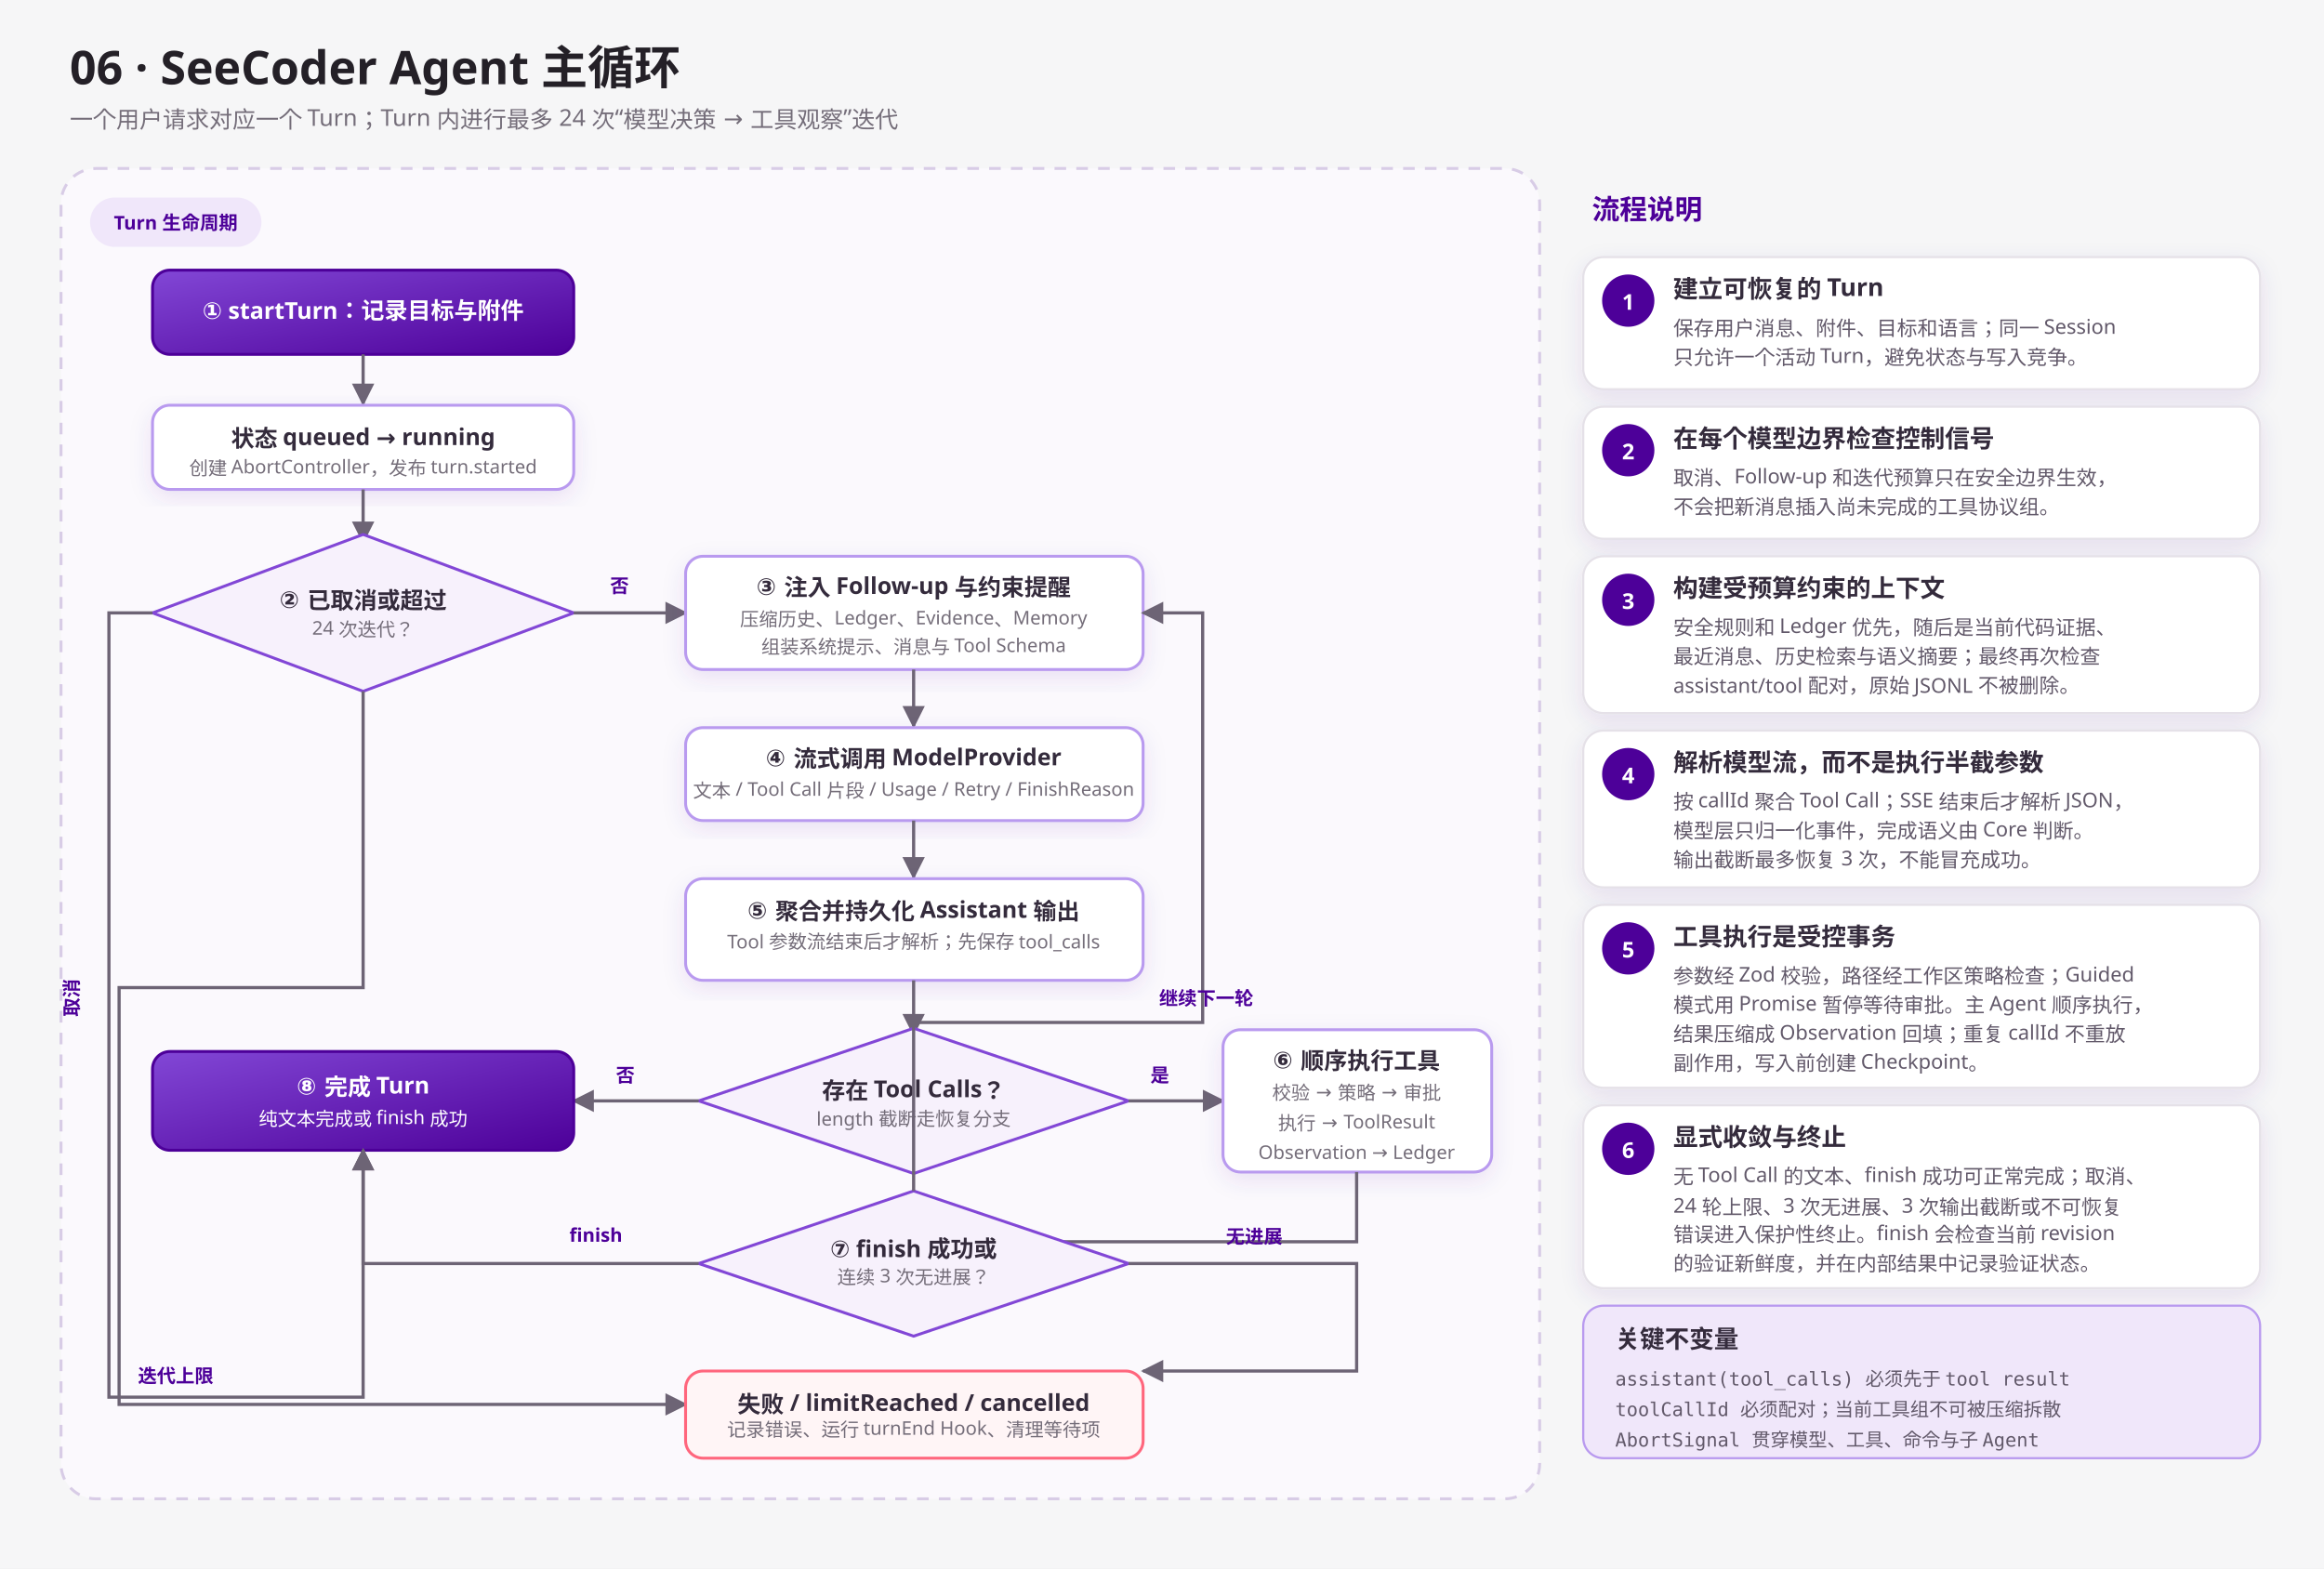
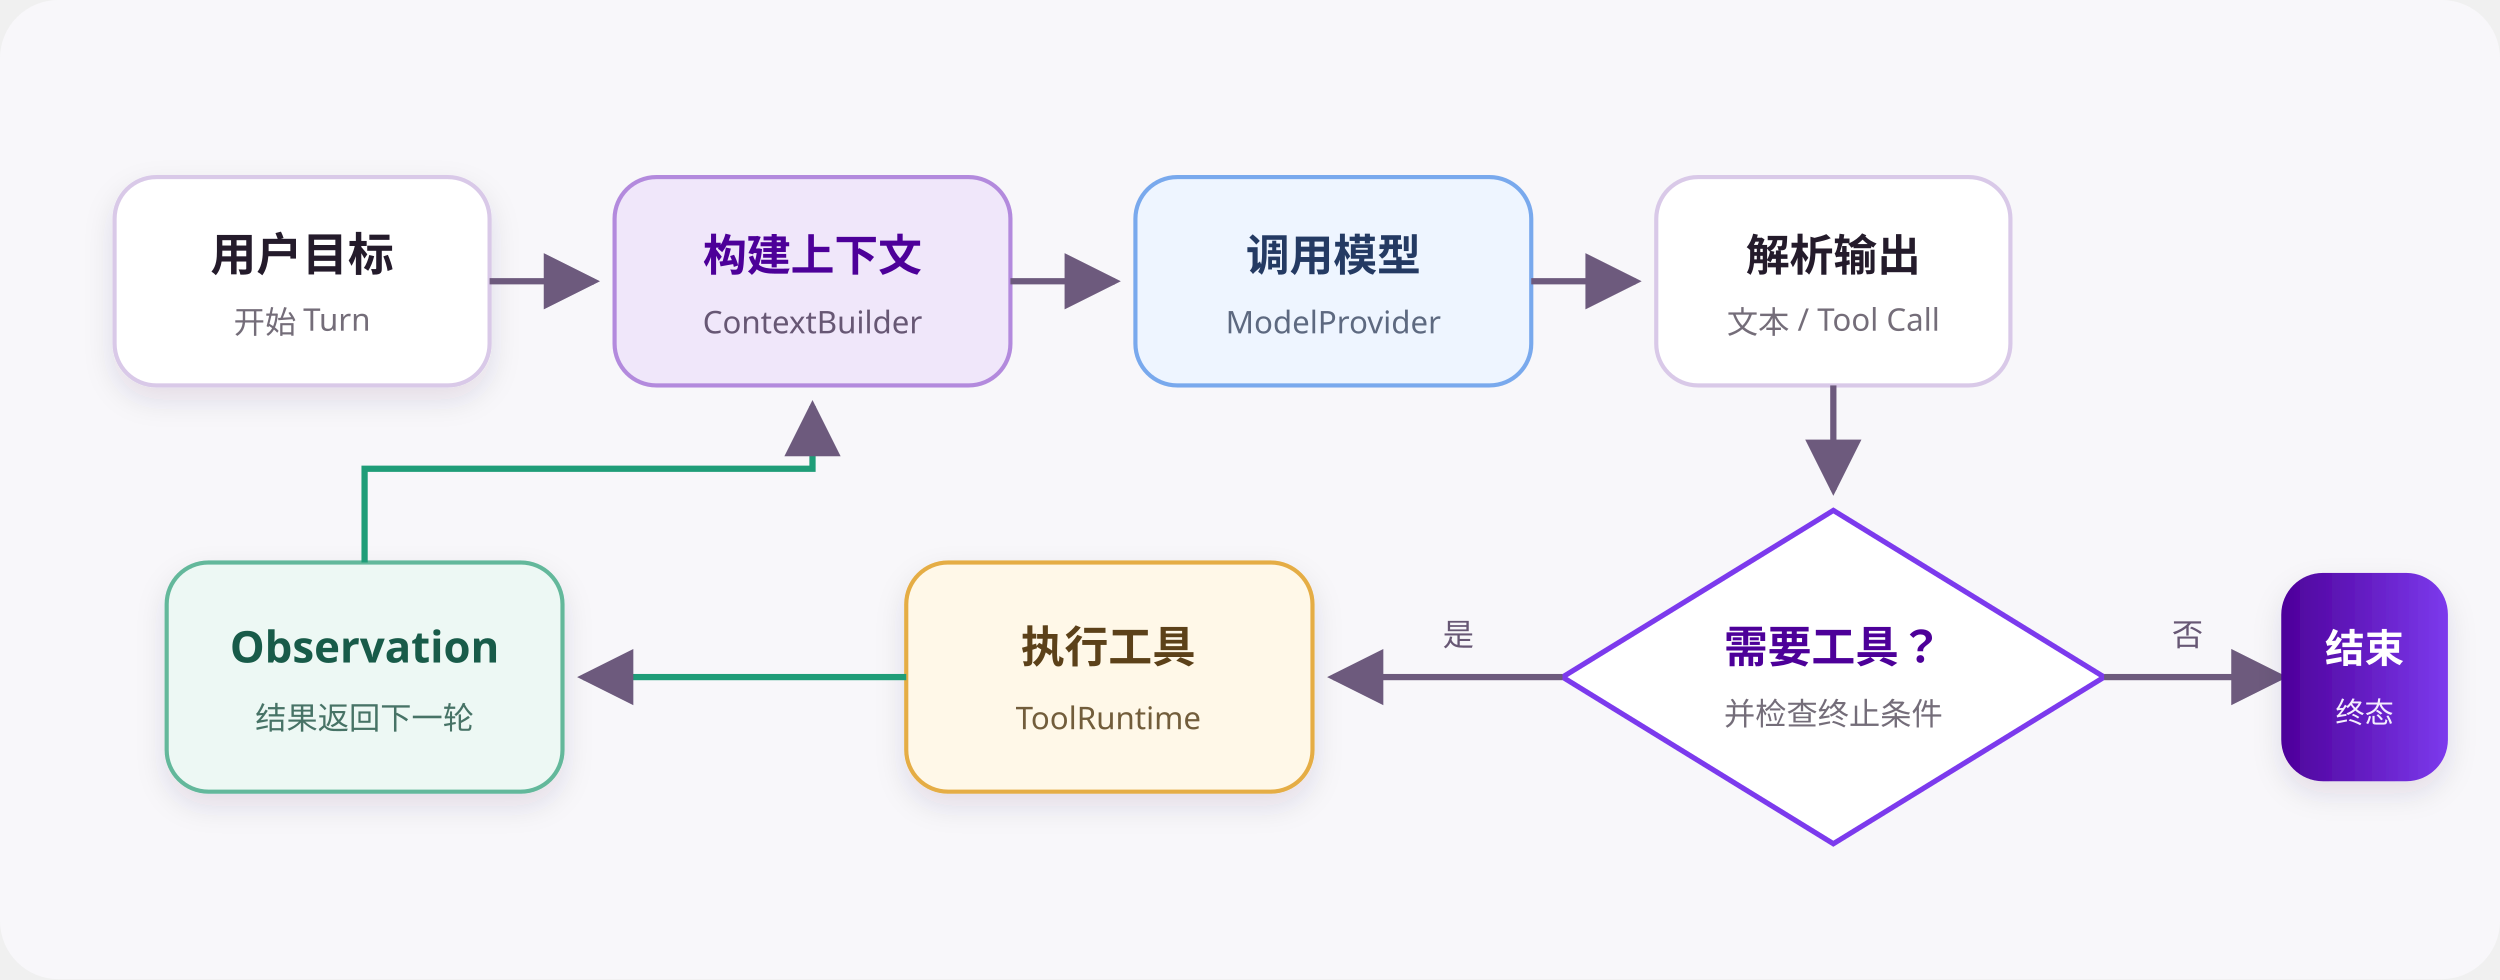
- <svg xmlns="http://www.w3.org/2000/svg" width="1600" height="1080" viewBox="0 0 1600 1080" role="img" aria-labelledby="title desc">
+ <svg xmlns="http://www.w3.org/2000/svg" width="1200" height="470" viewBox="0 0 1200 470" role="img" aria-labelledby="title desc">
  <defs>
-     <linearGradient id="brand" x1="0" y1="0" x2="1" y2="1">
-       <stop stop-color="#8247d6" />
-       <stop offset="1" stop-color="#4d0099" />
+     <linearGradient id="brand" x1="0" x2="1">
+       <stop stop-color="#4d0099" />
+       <stop offset="1" stop-color="#7c3aed" />
    </linearGradient>
-     <filter id="shadow" x="-20%" y="-20%" width="140%" height="140%">
-       <feDropShadow dx="0" dy="5" stdDeviation="8" flood-color="#4d0099" flood-opacity=".10" />
+     <marker id="arrow" markerWidth="9" markerHeight="9" refX="8" refY="4.5" orient="auto">
+       <path d="M0 0L9 4.5L0 9Z" fill="#6d5a7d" />
+     </marker>
+     <filter id="shadow" x="-20%" y="-20%" width="140%" height="150%">
+       <feDropShadow dx="0" dy="6" stdDeviation="7" flood-color="#32104f" flood-opacity=".11" />
    </filter>
-     <marker id="arrow" viewBox="0 0 10 10" refX="9" refY="5" markerWidth="7" markerHeight="7" orient="auto-start-reverse">
-       <path d="M0 0L10 5L0 10Z" fill="#6d6475" />
-     </marker>
-     <style>
-       .title{font:700 32px 'Segoe UI','Microsoft YaHei',sans-serif;fill:#242027}.subtitle{font:400 16px 'Segoe UI','Microsoft YaHei',sans-serif;fill:#746d79}
-       .lane{fill:#fbf9fd;stroke:#d8cce6;stroke-width:2;stroke-dasharray:8 7}.node{fill:#fff;stroke:#b99aef;stroke-width:2;filter:url(#shadow)}
-       .decision{fill:#f7f1fc;stroke:#8247d6;stroke-width:2}.terminal{fill:url(#brand);stroke:#4d0099;stroke-width:2}.error{fill:#fff5f6;stroke:#ff667d;stroke-width:2}
-       .txt{font:600 16px 'Segoe UI','Microsoft YaHei',sans-serif;fill:#342b3c;text-anchor:middle;dominant-baseline:middle}.small{font:400 13px 'Segoe UI','Microsoft YaHei',sans-serif;fill:#746d79;text-anchor:middle}.white{fill:#fff}
-       .edge{fill:none;stroke:#6d6475;stroke-width:2.2;marker-end:url(#arrow)}.label{font:600 13px 'Segoe UI','Microsoft YaHei',sans-serif;fill:#4d0099}
-       .badge{fill:#4d0099}.badgeText{font:700 15px 'Segoe UI','Microsoft YaHei',sans-serif;fill:#fff;text-anchor:middle;dominant-baseline:middle}
-       .card{fill:#fff;stroke:#e5e1e8;stroke-width:1.5;filter:url(#shadow)}.cardTitle{font:700 17px 'Segoe UI','Microsoft YaHei',sans-serif;fill:#342b3c}.cardBody{font:400 14px 'Segoe UI','Microsoft YaHei',sans-serif;fill:#62596a}
-       .section{font:700 19px 'Segoe UI','Microsoft YaHei',sans-serif;fill:#4d0099}.mono{font:500 13px Consolas,'Microsoft YaHei',monospace;fill:#62596a}
-     </style>
  </defs>
-   <rect width="1600" height="1080" fill="#f6f6f7" />
-   <text x="48" y="58" class="title">06 · SeeCoder Agent 主循环</text>
-   <text x="48" y="88" class="subtitle">一个用户请求对应一个 Turn；Turn 内进行最多 24 次“模型决策 → 工具观察”迭代</text>
-   <rect x="42" y="116" width="1018" height="916" rx="24" class="lane" />
-   <rect x="62" y="136" width="118" height="34" rx="17" fill="#f0e7fa" />
-   <text x="121" y="158" class="label" text-anchor="middle">Turn 生命周期</text>
-   <rect x="105" y="186" width="290" height="58" rx="12" class="terminal" />
-   <text x="250" y="215" class="txt white">① startTurn：记录目标与附件</text>
-   <path d="M250 244V278" class="edge" />
-   <rect x="105" y="279" width="290" height="58" rx="12" class="node" />
-   <text x="250" y="302" class="txt">状态 queued → running</text>
-   <text x="250" y="327" class="small">创建 AbortController，发布 turn.started</text>
-   <path d="M250 337V373" class="edge" />
-   <polygon points="250,368 395,422 250,476 105,422" class="decision" />
-   <text x="250" y="414" class="txt">② 已取消或超过</text>
-   <text x="250" y="437" class="small">24 次迭代？</text>
-   <path d="M395 422H472" class="edge" />
-   <text x="420" y="408" class="label">否</text>
-   <rect x="472" y="383" width="315" height="78" rx="12" class="node" />
-   <text x="629" y="405" class="txt">③ 注入 Follow-up 与约束提醒</text>
-   <text x="629" y="431" class="small">压缩历史、Ledger、Evidence、Memory</text>
-   <text x="629" y="450" class="small">组装系统提示、消息与 Tool Schema</text>
-   <path d="M629 461V500" class="edge" />
-   <rect x="472" y="501" width="315" height="64" rx="12" class="node" />
-   <text x="629" y="523" class="txt">④ 流式调用 ModelProvider</text>
-   <text x="629" y="549" class="small">文本 / Tool Call 片段 / Usage / Retry / FinishReason</text>
-   <path d="M629 565V604" class="edge" />
-   <rect x="472" y="605" width="315" height="70" rx="12" class="node" />
-   <text x="629" y="628" class="txt">⑤ 聚合并持久化 Assistant 输出</text>
-   <text x="629" y="653" class="small">Tool 参数流结束后才解析；先保存 tool_calls</text>
-   <path d="M629 675V712" class="edge" />
-   <polygon points="629,708 777,758 629,808 481,758" class="decision" />
-   <text x="629" y="751" class="txt">存在 Tool Calls？</text>
-   <text x="629" y="775" class="small">length 截断走恢复分支</text>
-   <path d="M481 758H395" class="edge" />
-   <text x="424" y="745" class="label">否</text>
-   <rect x="105" y="724" width="290" height="68" rx="12" class="terminal" />
-   <text x="250" y="749" class="txt white">⑧ 完成 Turn</text>
-   <text x="250" y="775" class="small white">纯文本完成或 finish 成功</text>
-   <path d="M777 758H842" class="edge" />
-   <text x="792" y="745" class="label">是</text>
-   <rect x="842" y="709" width="185" height="98" rx="12" class="node" />
-   <text x="934" y="731" class="txt">⑥ 顺序执行工具</text>
-   <text x="934" y="757" class="small">校验 → 策略 → 审批</text>
-   <text x="934" y="778" class="small">执行 → ToolResult</text>
-   <text x="934" y="798" class="small">Observation → Ledger</text>
-   <path d="M934 807V855H629" class="edge" />
-   <polygon points="629,820 777,870 629,920 481,870" class="decision" />
-   <text x="629" y="861" class="txt">⑦ finish 成功或</text>
-   <text x="629" y="884" class="small">连续 3 次无进展？</text>
-   <path d="M481 870H250V792" class="edge" />
-   <text x="392" y="855" class="label">finish</text>
-   <path d="M629 820V704H828V422H787" class="edge" />
-   <text x="798" y="692" class="label">继续下一轮</text>
-   <path d="M105 422H75V962H250V792" class="edge" />
-   <text x="54" y="700" class="label" transform="rotate(-90 54 700)">取消</text>
-   <path d="M250 476V680H82V967H472" class="edge" />
-   <text x="95" y="952" class="label">迭代上限</text>
-   <rect x="472" y="944" width="315" height="60" rx="12" class="error" />
-   <text x="629" y="967" class="txt">失败 / limitReached / cancelled</text>
-   <text x="629" y="989" class="small">记录错误、运行 turnEnd Hook、清理等待项</text>
-   <path d="M777 870H934V944H787" class="edge" />
-   <text x="844" y="856" class="label">无进展</text>
-   <text x="1096" y="151" class="section">流程说明</text>
-   <g transform="translate(1090 177)">
-     <rect width="466" height="91" rx="14" class="card" />
-     <circle cx="31" cy="30" r="18" class="badge" />
-     <text x="31" y="31" class="badgeText">1</text>
-     <text x="62" y="28" class="cardTitle">建立可恢复的 Turn</text>
-     <text x="62" y="54" class="cardBody">保存用户消息、附件、目标和语言；同一 Session</text>
-     <text x="62" y="74" class="cardBody">只允许一个活动 Turn，避免状态与写入竞争。</text>
-   </g>
-   <g transform="translate(1090 280)">
-     <rect width="466" height="91" rx="14" class="card" />
-     <circle cx="31" cy="30" r="18" class="badge" />
-     <text x="31" y="31" class="badgeText">2</text>
-     <text x="62" y="28" class="cardTitle">在每个模型边界检查控制信号</text>
-     <text x="62" y="54" class="cardBody">取消、Follow-up 和迭代预算只在安全边界生效，</text>
-     <text x="62" y="74" class="cardBody">不会把新消息插入尚未完成的工具协议组。</text>
-   </g>
-   <g transform="translate(1090 383)">
-     <rect width="466" height="108" rx="14" class="card" />
-     <circle cx="31" cy="30" r="18" class="badge" />
-     <text x="31" y="31" class="badgeText">3</text>
-     <text x="62" y="28" class="cardTitle">构建受预算约束的上下文</text>
-     <text x="62" y="54" class="cardBody">安全规则和 Ledger 优先，随后是当前代码证据、</text>
-     <text x="62" y="74" class="cardBody">最近消息、历史检索与语义摘要；最终再次检查</text>
-     <text x="62" y="94" class="cardBody">assistant/tool 配对，原始 JSONL 不被删除。</text>
-   </g>
-   <g transform="translate(1090 503)">
-     <rect width="466" height="108" rx="14" class="card" />
-     <circle cx="31" cy="30" r="18" class="badge" />
-     <text x="31" y="31" class="badgeText">4</text>
-     <text x="62" y="28" class="cardTitle">解析模型流，而不是执行半截参数</text>
-     <text x="62" y="54" class="cardBody">按 callId 聚合 Tool Call；SSE 结束后才解析 JSON，</text>
-     <text x="62" y="74" class="cardBody">模型层只归一化事件，完成语义由 Core 判断。</text>
-     <text x="62" y="94" class="cardBody">输出截断最多恢复 3 次，不能冒充成功。</text>
-   </g>
-   <g transform="translate(1090 623)">
-     <rect width="466" height="126" rx="14" class="card" />
-     <circle cx="31" cy="30" r="18" class="badge" />
-     <text x="31" y="31" class="badgeText">5</text>
-     <text x="62" y="28" class="cardTitle">工具执行是受控事务</text>
-     <text x="62" y="54" class="cardBody">参数经 Zod 校验，路径经工作区策略检查；Guided</text>
-     <text x="62" y="74" class="cardBody">模式用 Promise 暂停等待审批。主 Agent 顺序执行，</text>
-     <text x="62" y="94" class="cardBody">结果压缩成 Observation 回填；重复 callId 不重放</text>
-     <text x="62" y="114" class="cardBody">副作用，写入前创建 Checkpoint。</text>
-   </g>
-   <g transform="translate(1090 761)">
-     <rect width="466" height="126" rx="14" class="card" />
-     <circle cx="31" cy="30" r="18" class="badge" />
-     <text x="31" y="31" class="badgeText">6</text>
-     <text x="62" y="28" class="cardTitle">显式收敛与终止</text>
-     <text x="62" y="54" class="cardBody">无 Tool Call 的文本、finish 成功可正常完成；取消、</text>
-     <text x="62" y="74" class="cardBody">24 轮上限、3 次无进展、3 次输出截断或不可恢复</text>
-     <text x="62" y="94" class="cardBody">错误进入保护性终止。finish 会检查当前 revision</text>
-     <text x="62" y="114" class="cardBody">的验证新鲜度，并在内部结果中记录验证状态。</text>
-   </g>
-   <g transform="translate(1090 899)">
-     <rect width="466" height="105" rx="14" fill="#f0e7fa" stroke="#b99aef" stroke-width="1.5" />
-     <text x="22" y="29" class="cardTitle">关键不变量</text>
-     <text x="22" y="55" class="mono">assistant(tool_calls) 必须先于 tool result</text>
-     <text x="22" y="76" class="mono">toolCallId 必须配对；当前工具组不可被压缩拆散</text>
-     <text x="22" y="97" class="mono">AbortSignal 贯穿模型、工具、命令与子 Agent</text>
+   <rect width="1200" height="470" rx="28" fill="#f8f7fa" />
+   <g font-family="Segoe UI, Microsoft YaHei, sans-serif">
+     <rect x="55" y="85" width="180" height="100" rx="20" fill="#fff" stroke="#d9c9e8" stroke-width="2" filter="url(#shadow)" />
+     <text x="145" y="130" text-anchor="middle" font-size="22" font-weight="700" fill="#241b2b">用户目标</text>
+     <text x="145" y="160" text-anchor="middle" font-size="15" fill="#746d79">开始 Turn</text>
+     <path d="M235 135H285" stroke="#6d5a7d" stroke-width="3" marker-end="url(#arrow)" />
+     <rect x="295" y="85" width="190" height="100" rx="20" fill="#f0e7fa" stroke="#b38add" stroke-width="2" />
+     <text x="390" y="130" text-anchor="middle" font-size="21" font-weight="700" fill="#4d0099">构建上下文</text>
+     <text x="390" y="160" text-anchor="middle" font-size="15" fill="#675774">ContextBuilder</text>
+     <path d="M485 135H535" stroke="#6d5a7d" stroke-width="3" marker-end="url(#arrow)" />
+     <rect x="545" y="85" width="190" height="100" rx="20" fill="#eef5ff" stroke="#79a9ed" stroke-width="2" />
+     <text x="640" y="130" text-anchor="middle" font-size="21" font-weight="700" fill="#243a63">调用模型</text>
+     <text x="640" y="160" text-anchor="middle" font-size="15" fill="#5d6980">ModelProvider</text>
+     <path d="M735 135H785" stroke="#6d5a7d" stroke-width="3" marker-end="url(#arrow)" />
+     <rect x="795" y="85" width="170" height="100" rx="20" fill="#fff" stroke="#d9c9e8" stroke-width="2" />
+     <text x="880" y="130" text-anchor="middle" font-size="21" font-weight="700" fill="#241b2b">解析输出</text>
+     <text x="880" y="160" text-anchor="middle" font-size="15" fill="#746d79">文本 / Tool Call</text>
+     <path d="M880 185V235" stroke="#6d5a7d" stroke-width="3" marker-end="url(#arrow)" />
+     <path d="M880 245L1010 325L880 405L750 325Z" fill="#fff" stroke="#7c3aed" stroke-width="2.5" />
+     <text x="880" y="318" text-anchor="middle" font-size="21" font-weight="700" fill="#4d0099">需要工具？</text>
+     <text x="880" y="348" text-anchor="middle" font-size="15" fill="#746d79">并检查终止条件</text>
+     <path d="M750 325H640" stroke="#6d5a7d" stroke-width="3" marker-end="url(#arrow)" />
+     <text x="700" y="310" text-anchor="middle" font-size="15" fill="#675774">是</text>
+     <rect x="435" y="270" width="195" height="110" rx="20" fill="#fff8e8" stroke="#e5ad45" stroke-width="2" filter="url(#shadow)" />
+     <text x="532" y="318" text-anchor="middle" font-size="21" font-weight="700" fill="#5c4119">执行工具</text>
+     <text x="532" y="350" text-anchor="middle" font-size="15" fill="#725d3b">ToolRuntime</text>
+     <path d="M435 325H280" stroke="#1f9d78" stroke-width="3" marker-end="url(#arrow)" />
+     <rect x="80" y="270" width="190" height="110" rx="20" fill="#edf8f4" stroke="#63b89b" stroke-width="2" filter="url(#shadow)" />
+     <text x="175" y="318" text-anchor="middle" font-size="21" font-weight="700" fill="#185b49">Observation</text>
+     <text x="175" y="350" text-anchor="middle" font-size="15" fill="#477366">结果返回下一轮</text>
+     <path d="M175 270V225H390V195" fill="none" stroke="#1f9d78" stroke-width="3" marker-end="url(#arrow)" />
+     <path d="M1010 325H1095" stroke="#6d5a7d" stroke-width="3" marker-end="url(#arrow)" />
+     <text x="1050" y="310" text-anchor="middle" font-size="15" fill="#675774">否</text>
+     <rect x="1095" y="275" width="80" height="100" rx="20" fill="url(#brand)" filter="url(#shadow)" />
+     <text x="1135" y="318" text-anchor="middle" font-size="19" font-weight="700" fill="#fff">结束</text>
+     <text x="1135" y="347" text-anchor="middle" font-size="14" fill="#f4eefe">终态</text>
  </g>
</svg>
